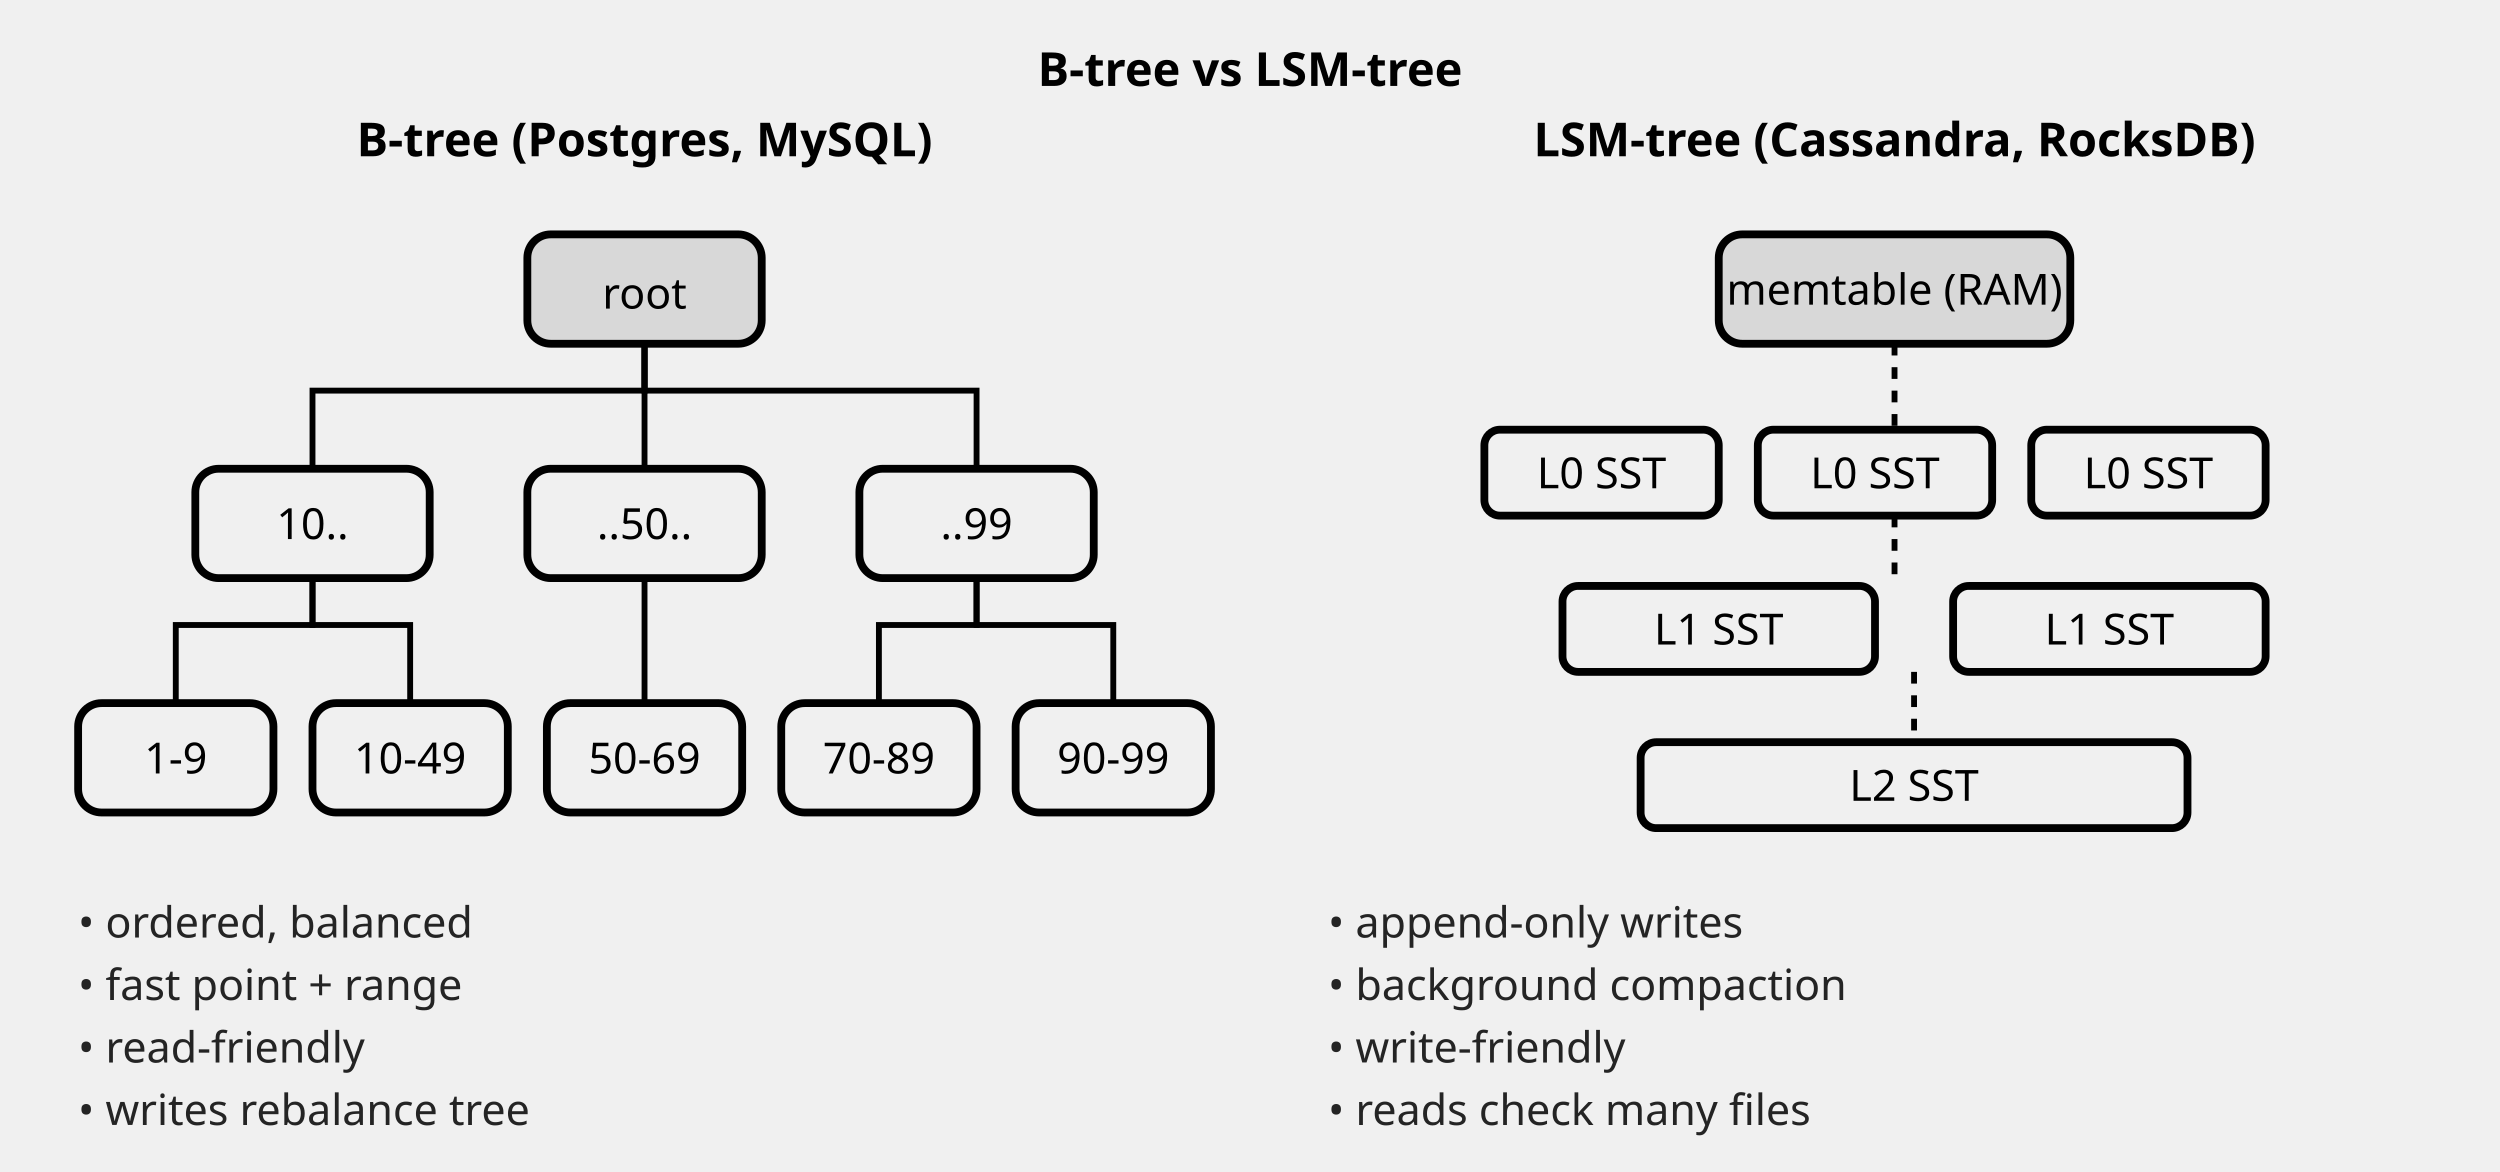
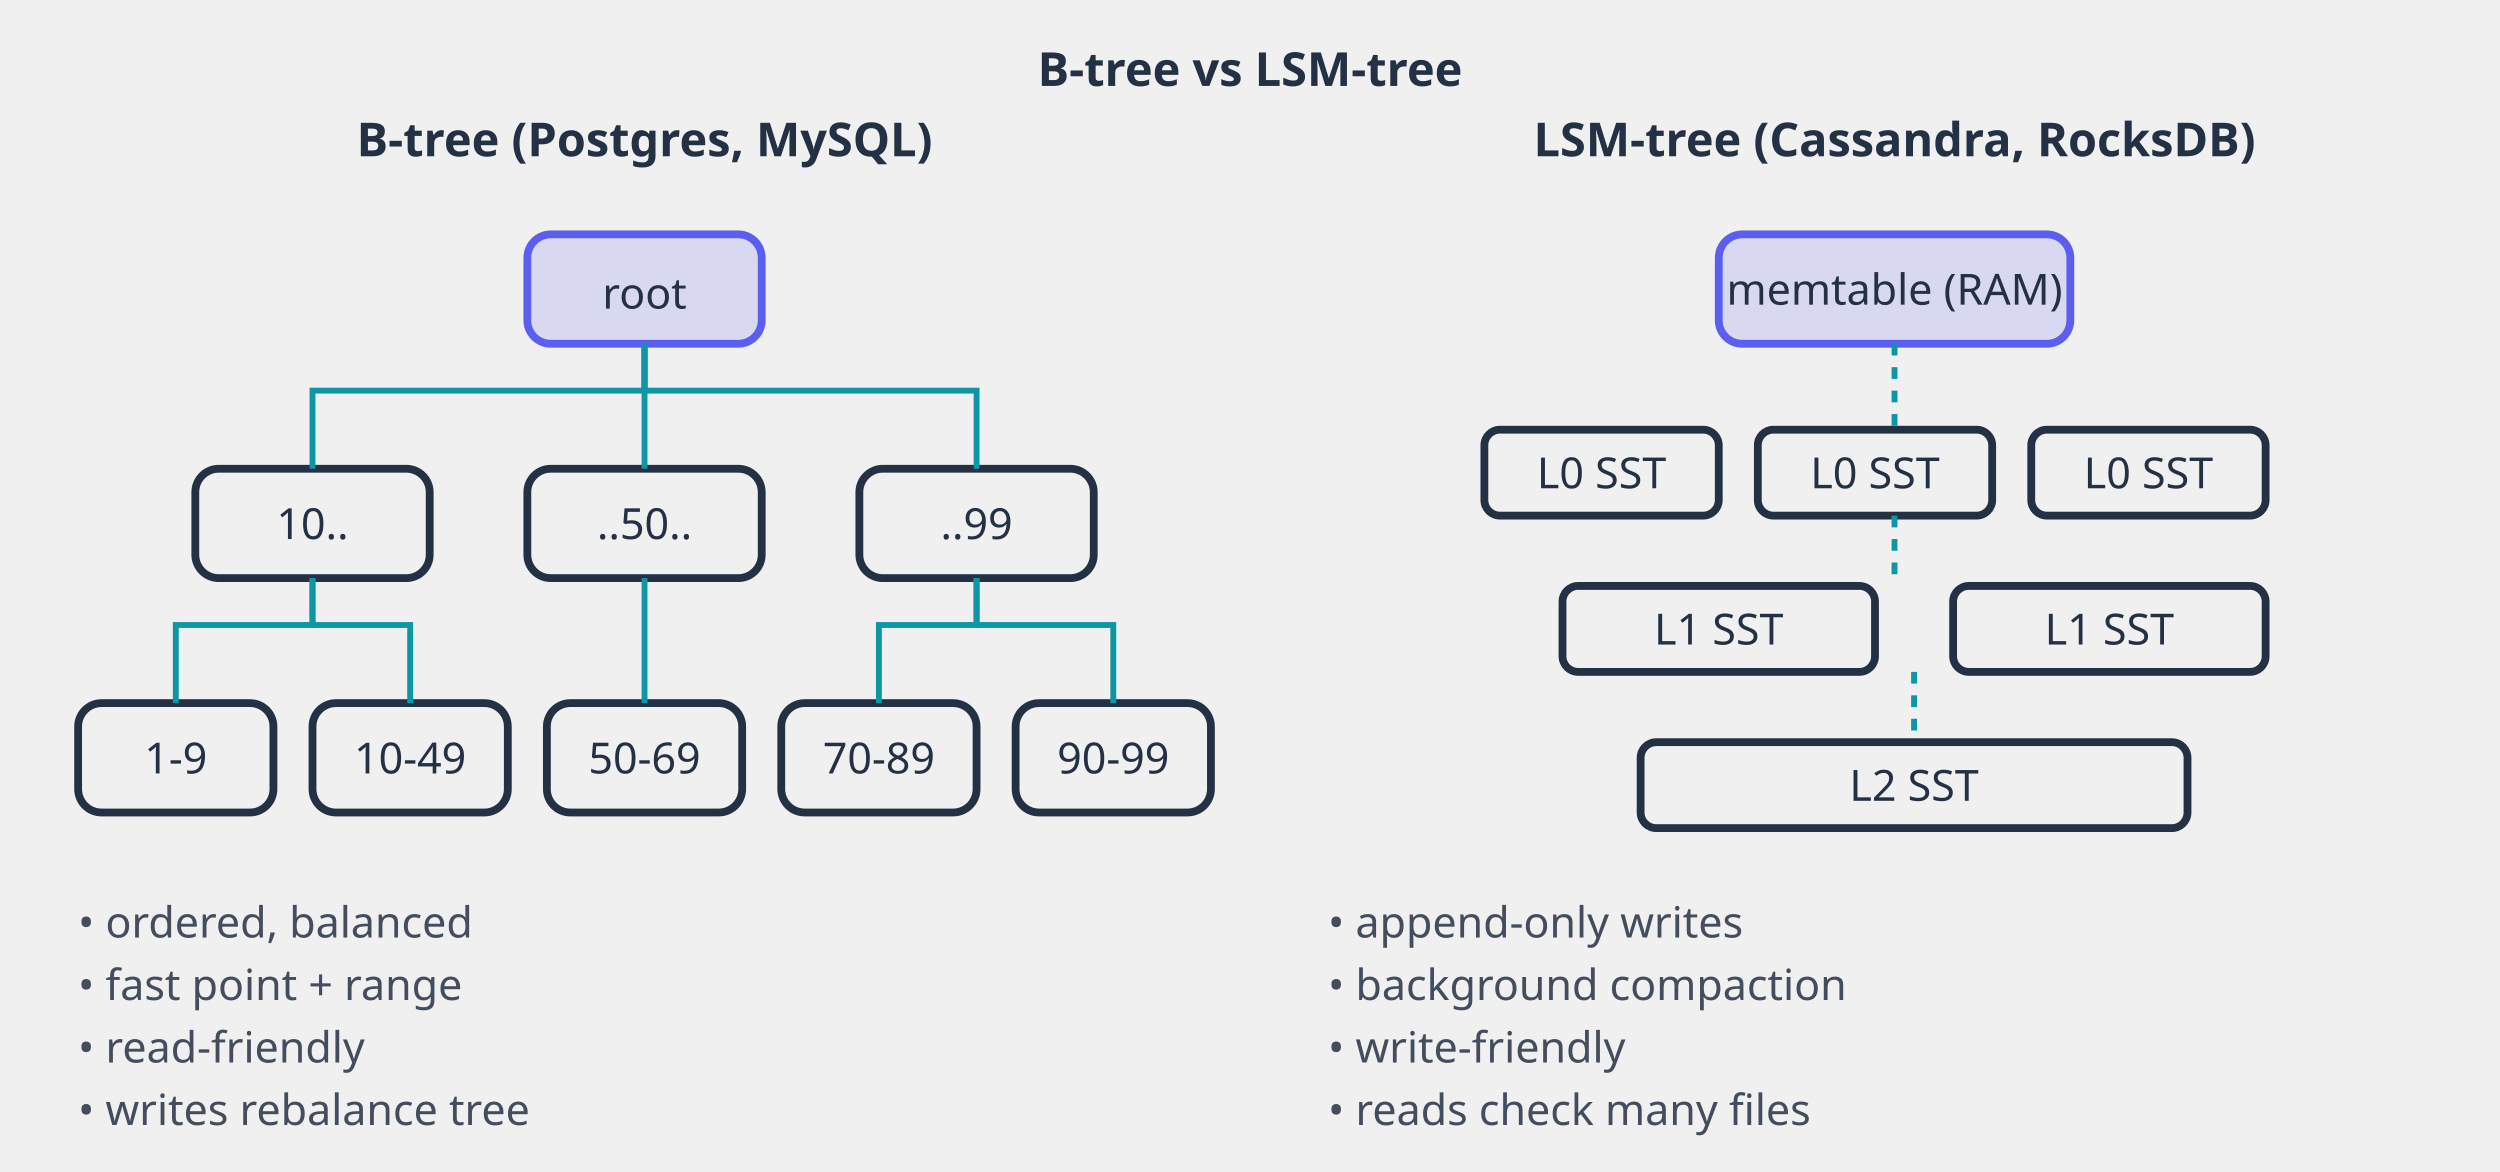
- <svg xmlns="http://www.w3.org/2000/svg" viewBox="0 0 640 300" role="img" aria-label="B-tree vs LSM-tree index structures side by side" style="max-width:100%;height:auto;margin:1.5rem auto;display:block;font:12px/1.3 ui-sans-serif,system-ui,sans-serif;color:inherit;">
+ <svg xmlns="http://www.w3.org/2000/svg" viewBox="0 0 640 300" role="img" aria-label="B-tree vs LSM-tree index structures side by side" style="max-width:100%;height:auto;margin:1.5rem auto;display:block;font:12px/1.3 ui-sans-serif,system-ui,sans-serif;">
+   <style>
+     svg{color:#243044;}
+     .flow{stroke:#0d96a3;}
+     .flowfill{fill:#0d96a3;}
+     .hl{fill:#5b5ef0;fill-opacity:.16;stroke:#5b5ef0;}
+     .hl-solid{fill:#5b5ef0;stroke:#5b5ef0;}
+     .on-hl{fill:#ffffff;}
+     .step{fill:#64748b;stroke:#64748b;}
+   </style>
  <text x="320" y="22" text-anchor="middle" fill="currentColor" font-weight="600">B-tree vs LSM-tree</text>
  <g transform="translate(20,40)">
    <text x="145" y="0" text-anchor="middle" fill="currentColor" font-weight="600">B-tree (Postgres, MySQL)</text>
    <g fill="none" stroke="currentColor" stroke-width="2">
-       <rect x="115" y="20" width="60" height="28" rx="6" fill="currentColor" fill-opacity="0.1" stroke="currentColor" />
+       <rect class="hl" x="115" y="20" width="60" height="28" rx="6" fill="currentColor" fill-opacity="0.1" stroke="currentColor" />
      <rect x="30" y="80" width="60" height="28" rx="6" />
      <rect x="115" y="80" width="60" height="28" rx="6" />
      <rect x="200" y="80" width="60" height="28" rx="6" />
      <rect x="0" y="140" width="50" height="28" rx="6" />
      <rect x="60" y="140" width="50" height="28" rx="6" />
      <rect x="120" y="140" width="50" height="28" rx="6" />
      <rect x="180" y="140" width="50" height="28" rx="6" />
      <rect x="240" y="140" width="50" height="28" rx="6" />
    </g>
    <g fill="currentColor" text-anchor="middle" font-size="11">
      <text x="145" y="39">root</text>
      <text x="60" y="98">10..</text>
      <text x="145" y="98">..50..</text>
      <text x="230" y="98">..99</text>
      <text x="25" y="158">1-9</text>
      <text x="85" y="158">10-49</text>
      <text x="145" y="158">50-69</text>
      <text x="205" y="158">70-89</text>
      <text x="265" y="158">90-99</text>
    </g>
-     <g stroke="currentColor" stroke-width="1.5" fill="none">
+     <g class="flow" stroke="currentColor" stroke-width="1.5" fill="none">
      <path d="M145 48 V60 H60 V80" />
      <path d="M145 48 V60 H145 V80" />
      <path d="M145 48 V60 H230 V80" />
      <path d="M60 108 V120 H25 V140" />
      <path d="M60 108 V120 H85 V140" />
      <path d="M145 108 V120 H145 V140" />
      <path d="M230 108 V120 H205 V140" />
      <path d="M230 108 V120 H265 V140" />
    </g>
    <g font-size="11" fill="currentColor" opacity="0.85">
      <text x="0" y="200">• ordered, balanced</text>
      <text x="0" y="216">• fast point + range</text>
      <text x="0" y="232">• read-friendly</text>
      <text x="0" y="248">• writes rebalance tree</text>
    </g>
  </g>
  <g transform="translate(340,40)">
    <text x="145" y="0" text-anchor="middle" fill="currentColor" font-weight="600">LSM-tree (Cassandra, RocksDB)</text>
    <g fill="none" stroke="currentColor" stroke-width="2">
-       <rect x="100" y="20" width="90" height="28" rx="6" fill="currentColor" fill-opacity="0.1" stroke="currentColor" />
+       <rect class="hl" x="100" y="20" width="90" height="28" rx="6" fill="currentColor" fill-opacity="0.1" stroke="currentColor" />
      <rect x="40" y="70" width="60" height="22" rx="4" />
      <rect x="110" y="70" width="60" height="22" rx="4" />
      <rect x="180" y="70" width="60" height="22" rx="4" />
      <rect x="60" y="110" width="80" height="22" rx="4" />
      <rect x="160" y="110" width="80" height="22" rx="4" />
      <rect x="80" y="150" width="140" height="22" rx="4" />
    </g>
    <g fill="currentColor" text-anchor="middle" font-size="11">
      <text x="145" y="38">memtable (RAM)</text>
      <text x="70" y="85">L0 SST</text>
      <text x="140" y="85">L0 SST</text>
      <text x="210" y="85">L0 SST</text>
      <text x="100" y="125">L1 SST</text>
      <text x="200" y="125">L1 SST</text>
      <text x="150" y="165">L2 SST</text>
    </g>
-     <g stroke="currentColor" stroke-width="1.5" fill="none">
+     <g class="flow" stroke="currentColor" stroke-width="1.5" fill="none">
      <path d="M145 48 V70" stroke-dasharray="3 3" />
      <path d="M145 92 V110" stroke-dasharray="3 3" />
      <path d="M150 132 V150" stroke-dasharray="3 3" />
    </g>
    <g font-size="11" fill="currentColor" opacity="0.85">
      <text x="0" y="200">• append-only writes</text>
      <text x="0" y="216">• background compaction</text>
      <text x="0" y="232">• write-friendly</text>
      <text x="0" y="248">• reads check many files</text>
    </g>
  </g>
</svg>
